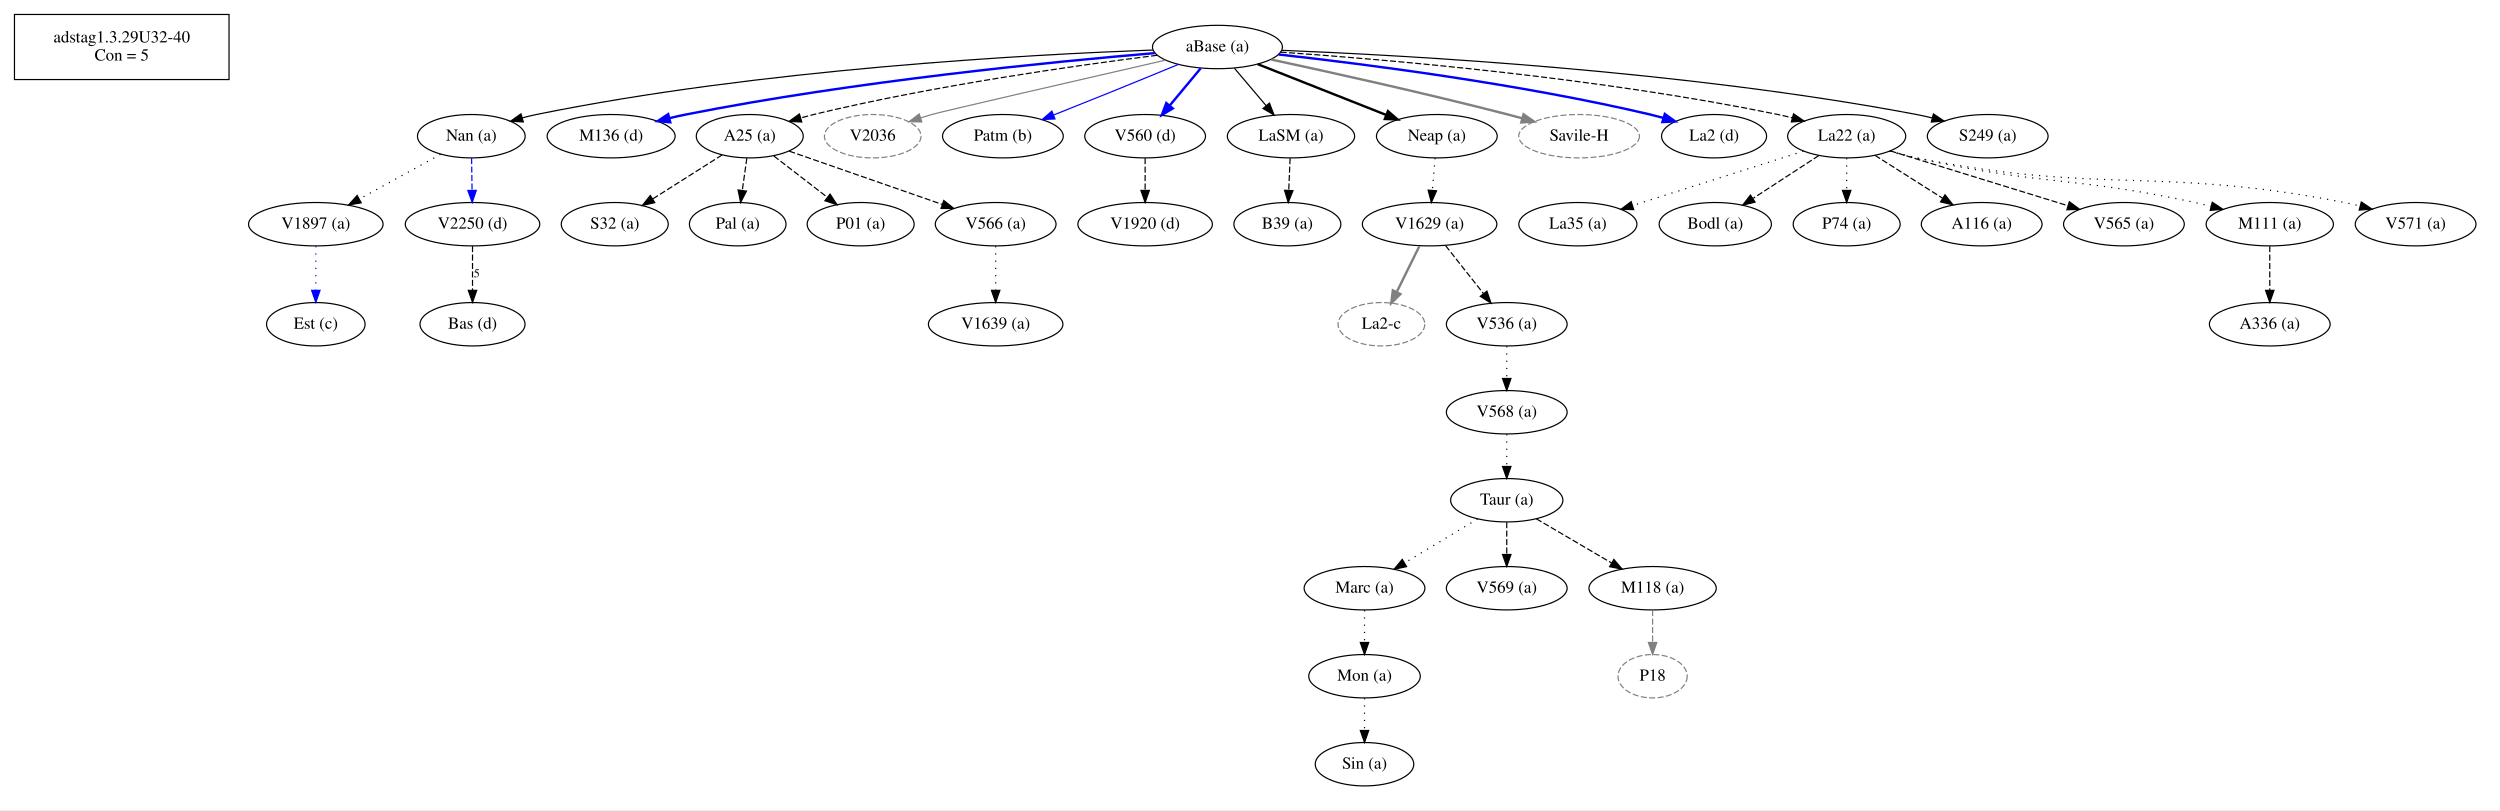
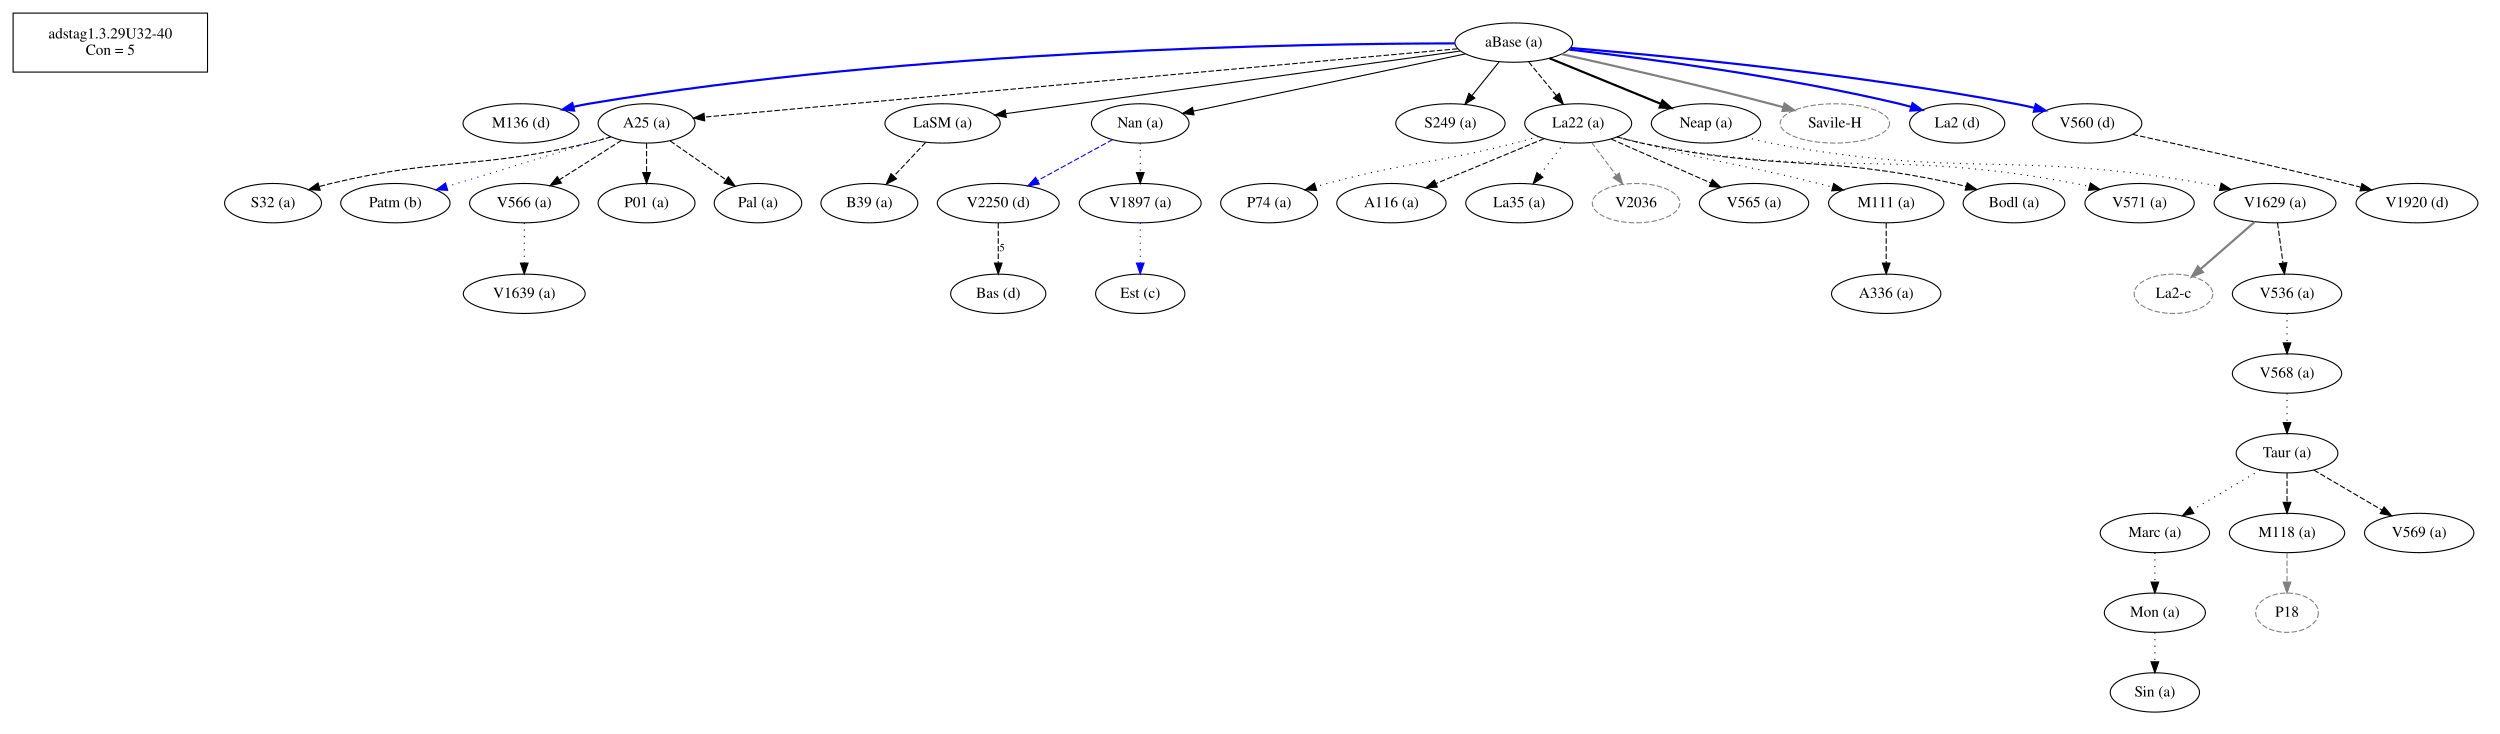
- <svg xmlns="http://www.w3.org/2000/svg" width="2074pt" height="672pt" viewBox="0.00 0.00 2074.00 672.00">
+ <svg xmlns="http://www.w3.org/2000/svg" width="2289pt" height="672pt" viewBox="0.00 0.00 2289.00 672.00">
  <g id="graph0" class="graph" transform="scale(1 1) rotate(0) translate(4 668)">
-     <polygon fill="white" stroke="transparent" points="-4,4 -4,-668 2070,-668 2070,4 -4,4" />
+     <polygon fill="white" stroke="transparent" points="-4,4 -4,-668 2285,-668 2285,4 -4,4" />
    <g id="clust1" class="cluster">
      <polygon fill="none" stroke="black" points="8,-602 8,-656 186,-656 186,-602 8,-602" />
    </g>
    <g id="clust2" class="cluster">
</g>
    <g id="node1" class="node">
      <text text-anchor="middle" x="97" y="-632.8" font-family="Times,serif" font-size="14.00">adstag1.3.29U32-40</text>
      <text text-anchor="middle" x="97" y="-617.8" font-family="Times,serif" font-size="14.00">Con = 5</text>
    </g>
    <g id="node2" class="node">
-       <ellipse fill="none" stroke="black" cx="1128" cy="-34" rx="40.89" ry="18" />
-       <text text-anchor="middle" x="1128" y="-30.3" font-family="Times,serif" font-size="14.00">Sin (a)</text>
+       <ellipse fill="none" stroke="black" cx="473" cy="-555" rx="53.09" ry="18" />
+       <text text-anchor="middle" x="473" y="-551.3" font-family="Times,serif" font-size="14.00">M136 (d)</text>
    </g>
    <g id="node3" class="node">
-       <ellipse fill="none" stroke="black" cx="506" cy="-482" rx="44.39" ry="18" />
-       <text text-anchor="middle" x="506" y="-478.3" font-family="Times,serif" font-size="14.00">S32 (a)</text>
+       <ellipse fill="none" stroke="black" cx="1158" cy="-482" rx="44.39" ry="18" />
+       <text text-anchor="middle" x="1158" y="-478.3" font-family="Times,serif" font-size="14.00">P74 (a)</text>
    </g>
    <g id="node4" class="node">
-       <ellipse fill="none" stroke="black" cx="1305" cy="-482" rx="48.99" ry="18" />
-       <text text-anchor="middle" x="1305" y="-478.3" font-family="Times,serif" font-size="14.00">La35 (a)</text>
+       <ellipse fill="none" stroke="black" cx="246" cy="-482" rx="44.39" ry="18" />
+       <text text-anchor="middle" x="246" y="-478.3" font-family="Times,serif" font-size="14.00">S32 (a)</text>
    </g>
    <g id="node5" class="node">
-       <ellipse fill="none" stroke="black" cx="1419" cy="-482" rx="46.59" ry="18" />
-       <text text-anchor="middle" x="1419" y="-478.3" font-family="Times,serif" font-size="14.00">Bodl (a)</text>
+       <ellipse fill="none" stroke="black" cx="1040" cy="-399" rx="40.89" ry="18" />
+       <text text-anchor="middle" x="1040" y="-395.3" font-family="Times,serif" font-size="14.00">Est (c)</text>
    </g>
    <g id="node6" class="node">
-       <ellipse fill="none" stroke="black" cx="608" cy="-482" rx="40.09" ry="18" />
-       <text text-anchor="middle" x="608" y="-478.3" font-family="Times,serif" font-size="14.00">Pal (a)</text>
+       <ellipse fill="none" stroke="black" cx="476" cy="-399" rx="55.79" ry="18" />
+       <text text-anchor="middle" x="476" y="-395.3" font-family="Times,serif" font-size="14.00">V1639 (a)</text>
    </g>
    <g id="node7" class="node">
-       <ellipse fill="none" stroke="black" cx="710" cy="-482" rx="44.39" ry="18" />
-       <text text-anchor="middle" x="710" y="-478.3" font-family="Times,serif" font-size="14.00">P01 (a)</text>
+       <ellipse fill="none" stroke="gray" stroke-dasharray="5,2" cx="2090" cy="-107" rx="28.7" ry="18" />
+       <text text-anchor="middle" x="2090" y="-103.3" font-family="Times,serif" font-size="14.00">P18</text>
    </g>
    <g id="node8" class="node">
-       <ellipse fill="none" stroke="black" cx="822" cy="-399" rx="55.79" ry="18" />
-       <text text-anchor="middle" x="822" y="-395.3" font-family="Times,serif" font-size="14.00">V1639 (a)</text>
+       <ellipse fill="none" stroke="black" cx="910" cy="-399" rx="43.59" ry="18" />
+       <text text-anchor="middle" x="910" y="-395.3" font-family="Times,serif" font-size="14.00">Bas (d)</text>
    </g>
    <g id="node9" class="node">
-       <ellipse fill="none" stroke="black" cx="258" cy="-482" rx="55.79" ry="18" />
-       <text text-anchor="middle" x="258" y="-478.3" font-family="Times,serif" font-size="14.00">V1897 (a)</text>
+       <ellipse fill="none" stroke="black" cx="1270" cy="-482" rx="50.09" ry="18" />
+       <text text-anchor="middle" x="1270" y="-478.3" font-family="Times,serif" font-size="14.00">A116 (a)</text>
+     </g>
+     <g id="node10" class="node">
+       <ellipse fill="none" stroke="black" cx="2209" cy="-482" rx="55.79" ry="18" />
+       <text text-anchor="middle" x="2209" y="-478.3" font-family="Times,serif" font-size="14.00">V1920 (d)</text>
+     </g>
+     <g id="node11" class="node">
+       <ellipse fill="none" stroke="black" cx="358" cy="-482" rx="50.09" ry="18" />
+       <text text-anchor="middle" x="358" y="-478.3" font-family="Times,serif" font-size="14.00">Patm (b)</text>
+     </g>
+     <g id="node12" class="node">
+       <ellipse fill="none" stroke="black" cx="1969" cy="-180" rx="50.09" ry="18" />
+       <text text-anchor="middle" x="1969" y="-176.3" font-family="Times,serif" font-size="14.00">Marc (a)</text>
+     </g>
+     <g id="node28" class="node">
+       <ellipse fill="none" stroke="black" cx="1969" cy="-107" rx="46.29" ry="18" />
+       <text text-anchor="middle" x="1969" y="-103.3" font-family="Times,serif" font-size="14.00">Mon (a)</text>
+     </g>
+     <g id="edge27" class="edge">
+       <path fill="none" stroke="black" stroke-dasharray="1,5" d="M1969,-161.81C1969,-153.79 1969,-144.05 1969,-135.07" />
+       <polygon fill="black" stroke="black" points="1972.5,-135.03 1969,-125.03 1965.5,-135.03 1972.5,-135.03" />
+     </g>
+     <g id="node13" class="node">
+       <ellipse fill="none" stroke="black" cx="476" cy="-482" rx="50.09" ry="18" />
+       <text text-anchor="middle" x="476" y="-478.3" font-family="Times,serif" font-size="14.00">V566 (a)</text>
+     </g>
+     <g id="edge5" class="edge">
+       <path fill="none" stroke="black" stroke-dasharray="1,5" d="M476,-463.82C476,-453.19 476,-439.31 476,-427.2" />
+       <polygon fill="black" stroke="black" points="479.5,-427.15 476,-417.15 472.5,-427.15 479.5,-427.15" />
+     </g>
+     <g id="node14" class="node">
+       <ellipse fill="none" stroke="black" cx="1387" cy="-482" rx="48.99" ry="18" />
+       <text text-anchor="middle" x="1387" y="-478.3" font-family="Times,serif" font-size="14.00">La35 (a)</text>
+     </g>
+     <g id="node15" class="node">
+       <ellipse fill="none" stroke="black" cx="588" cy="-555" rx="44.39" ry="18" />
+       <text text-anchor="middle" x="588" y="-551.3" font-family="Times,serif" font-size="14.00">A25 (a)</text>
+     </g>
+     <g id="edge3" class="edge">
+       <path fill="none" stroke="black" stroke-dasharray="5,2" d="M555.43,-542.68C548.72,-540.6 541.68,-538.58 535,-537 431.7,-512.49 402.3,-524.51 299,-500 295.56,-499.18 292.02,-498.25 288.47,-497.26" />
+       <polygon fill="black" stroke="black" points="289.16,-493.81 278.57,-494.32 287.17,-500.52 289.16,-493.81" />
+     </g>
+     <g id="edge10" class="edge">
+       <path fill="none" stroke="blue" stroke-dasharray="1,5" d="M554.38,-543.14C547.95,-541.08 541.27,-538.96 535,-537 491,-523.23 440.71,-507.93 405.01,-497.14" />
+       <polygon fill="blue" stroke="blue" points="405.93,-493.76 395.34,-494.22 403.9,-500.46 405.93,-493.76" />
+     </g>
+     <g id="edge12" class="edge">
+       <path fill="none" stroke="black" stroke-dasharray="5,2" d="M565.06,-539.46C548.68,-529.07 526.4,-514.95 508.22,-503.43" />
+       <polygon fill="black" stroke="black" points="510,-500.41 499.68,-498.01 506.25,-506.32 510,-500.41" />
+     </g>
+     <g id="node27" class="node">
+       <ellipse fill="none" stroke="black" cx="588" cy="-482" rx="44.39" ry="18" />
+       <text text-anchor="middle" x="588" y="-478.3" font-family="Times,serif" font-size="14.00">P01 (a)</text>
+     </g>
+     <g id="edge26" class="edge">
+       <path fill="none" stroke="black" stroke-dasharray="5,2" d="M588,-536.81C588,-528.79 588,-519.05 588,-510.07" />
+       <polygon fill="black" stroke="black" points="591.5,-510.03 588,-500.03 584.5,-510.03 591.5,-510.03" />
+     </g>
+     <g id="node42" class="node">
+       <ellipse fill="none" stroke="black" cx="690" cy="-482" rx="40.09" ry="18" />
+       <text text-anchor="middle" x="690" y="-478.3" font-family="Times,serif" font-size="14.00">Pal (a)</text>
+     </g>
+     <g id="edge40" class="edge">
+       <path fill="none" stroke="black" stroke-dasharray="5,2" d="M609.63,-538.94C624.43,-528.64 644.24,-514.85 660.49,-503.54" />
+       <polygon fill="black" stroke="black" points="662.89,-506.14 669.1,-497.55 658.89,-500.39 662.89,-506.14" />
+     </g>
+     <g id="node16" class="node">
+       <ellipse fill="none" stroke="black" cx="1723" cy="-399" rx="50.09" ry="18" />
+       <text text-anchor="middle" x="1723" y="-395.3" font-family="Times,serif" font-size="14.00">A336 (a)</text>
+     </g>
+     <g id="node17" class="node">
+       <ellipse fill="none" stroke="black" cx="2090" cy="-180" rx="52.79" ry="18" />
+       <text text-anchor="middle" x="2090" y="-176.3" font-family="Times,serif" font-size="14.00">M118 (a)</text>
+     </g>
+     <g id="edge6" class="edge">
+       <path fill="none" stroke="gray" stroke-dasharray="5,2" d="M2090,-161.81C2090,-153.79 2090,-144.05 2090,-135.07" />
+       <polygon fill="gray" stroke="gray" points="2093.5,-135.03 2090,-125.03 2086.5,-135.03 2093.5,-135.03" />
+     </g>
+     <g id="node18" class="node">
+       <ellipse fill="none" stroke="black" cx="859" cy="-555" rx="52.79" ry="18" />
+       <text text-anchor="middle" x="859" y="-551.3" font-family="Times,serif" font-size="14.00">LaSM (a)</text>
+     </g>
+     <g id="node25" class="node">
+       <ellipse fill="none" stroke="black" cx="792" cy="-482" rx="44.39" ry="18" />
+       <text text-anchor="middle" x="792" y="-478.3" font-family="Times,serif" font-size="14.00">B39 (a)</text>
+     </g>
+     <g id="edge24" class="edge">
+       <path fill="none" stroke="black" stroke-dasharray="5,2" d="M843.46,-537.53C834.84,-528.39 823.95,-516.86 814.42,-506.76" />
+       <polygon fill="black" stroke="black" points="816.86,-504.25 807.46,-499.38 811.77,-509.05 816.86,-504.25" />
+     </g>
+     <g id="node19" class="node">
+       <ellipse fill="none" stroke="black" cx="1040" cy="-555" rx="44.69" ry="18" />
+       <text text-anchor="middle" x="1040" y="-551.3" font-family="Times,serif" font-size="14.00">Nan (a)</text>
+     </g>
+     <g id="node22" class="node">
+       <ellipse fill="none" stroke="black" cx="910" cy="-482" rx="55.79" ry="18" />
+       <text text-anchor="middle" x="910" y="-478.3" font-family="Times,serif" font-size="14.00">V2250 (d)</text>
+     </g>
+     <g id="edge21" class="edge">
+       <path fill="none" stroke="blue" stroke-dasharray="5,2" d="M1014.63,-540.14C995.1,-529.48 967.86,-514.6 946.07,-502.7" />
+       <polygon fill="blue" stroke="blue" points="947.56,-499.52 937.1,-497.8 944.2,-505.67 947.56,-499.52" />
+     </g>
+     <g id="node32" class="node">
+       <ellipse fill="none" stroke="black" cx="1040" cy="-482" rx="55.79" ry="18" />
+       <text text-anchor="middle" x="1040" y="-478.3" font-family="Times,serif" font-size="14.00">V1897 (a)</text>
+     </g>
+     <g id="edge31" class="edge">
+       <path fill="none" stroke="black" stroke-dasharray="1,5" d="M1040,-536.81C1040,-528.79 1040,-519.05 1040,-510.07" />
+       <polygon fill="black" stroke="black" points="1043.5,-510.03 1040,-500.03 1036.5,-510.03 1043.5,-510.03" />
+     </g>
+     <g id="node20" class="node">
+       <ellipse fill="none" stroke="black" cx="1324" cy="-555" rx="50.09" ry="18" />
+       <text text-anchor="middle" x="1324" y="-551.3" font-family="Times,serif" font-size="14.00">S249 (a)</text>
+     </g>
+     <g id="node21" class="node">
+       <ellipse fill="none" stroke="gray" stroke-dasharray="5,2" cx="1494" cy="-482" rx="40.09" ry="18" />
+       <text text-anchor="middle" x="1494" y="-478.3" font-family="Times,serif" font-size="14.00">V2036</text>
+     </g>
+     <g id="edge7" class="edge">
+       <path fill="none" stroke="black" stroke-dasharray="5,2" d="M910,-463.82C910,-453.19 910,-439.31 910,-427.2" />
+       <polygon fill="black" stroke="black" points="913.5,-427.15 910,-417.15 906.5,-427.15 913.5,-427.15" />
+       <text text-anchor="middle" x="913.5" y="-438" font-family="Times,serif" font-size="10.00">5</text>
+     </g>
+     <g id="node23" class="node">
+       <ellipse fill="none" stroke="black" cx="2090" cy="-253" rx="46.59" ry="18" />
+       <text text-anchor="middle" x="2090" y="-249.3" font-family="Times,serif" font-size="14.00">Taur (a)</text>
+     </g>
+     <g id="edge11" class="edge">
+       <path fill="none" stroke="black" stroke-dasharray="1,5" d="M2065.51,-237.63C2047.55,-227.09 2022.92,-212.64 2003.04,-200.97" />
+       <polygon fill="black" stroke="black" points="2004.68,-197.88 1994.28,-195.84 2001.14,-203.91 2004.68,-197.88" />
+     </g>
+     <g id="edge16" class="edge">
+       <path fill="none" stroke="black" stroke-dasharray="5,2" d="M2090,-234.81C2090,-226.79 2090,-217.05 2090,-208.07" />
+       <polygon fill="black" stroke="black" points="2093.5,-208.03 2090,-198.03 2086.5,-208.03 2093.5,-208.03" />
+     </g>
+     <g id="node24" class="node">
+       <ellipse fill="none" stroke="black" cx="2211" cy="-180" rx="50.09" ry="18" />
+       <text text-anchor="middle" x="2211" y="-176.3" font-family="Times,serif" font-size="14.00">V569 (a)</text>
+     </g>
+     <g id="edge23" class="edge">
+       <path fill="none" stroke="black" stroke-dasharray="5,2" d="M2114.49,-237.63C2132.45,-227.09 2157.08,-212.64 2176.96,-200.97" />
+       <polygon fill="black" stroke="black" points="2178.86,-203.91 2185.72,-195.84 2175.32,-197.88 2178.86,-203.91" />
+     </g>
+     <g id="node26" class="node">
+       <ellipse fill="none" stroke="black" cx="2090" cy="-326" rx="50.09" ry="18" />
+       <text text-anchor="middle" x="2090" y="-322.3" font-family="Times,serif" font-size="14.00">V568 (a)</text>
+     </g>
+     <g id="edge22" class="edge">
+       <path fill="none" stroke="black" stroke-dasharray="1,5" d="M2090,-307.81C2090,-299.79 2090,-290.05 2090,-281.07" />
+       <polygon fill="black" stroke="black" points="2093.5,-281.03 2090,-271.03 2086.5,-281.03 2093.5,-281.03" />
+     </g>
+     <g id="node31" class="node">
+       <ellipse fill="none" stroke="black" cx="1969" cy="-34" rx="40.89" ry="18" />
+       <text text-anchor="middle" x="1969" y="-30.3" font-family="Times,serif" font-size="14.00">Sin (a)</text>
+     </g>
+     <g id="edge30" class="edge">
+       <path fill="none" stroke="black" stroke-dasharray="1,5" d="M1969,-88.81C1969,-80.79 1969,-71.05 1969,-62.07" />
+       <polygon fill="black" stroke="black" points="1972.5,-62.03 1969,-52.03 1965.5,-62.03 1972.5,-62.03" />
+     </g>
+     <g id="node29" class="node">
+       <ellipse fill="none" stroke="black" cx="1602" cy="-482" rx="50.09" ry="18" />
+       <text text-anchor="middle" x="1602" y="-478.3" font-family="Times,serif" font-size="14.00">V565 (a)</text>
+     </g>
+     <g id="node30" class="node">
+       <ellipse fill="none" stroke="black" cx="1723" cy="-482" rx="52.79" ry="18" />
+       <text text-anchor="middle" x="1723" y="-478.3" font-family="Times,serif" font-size="14.00">M111 (a)</text>
+     </g>
+     <g id="edge15" class="edge">
+       <path fill="none" stroke="black" stroke-dasharray="5,2" d="M1723,-463.82C1723,-453.19 1723,-439.31 1723,-427.2" />
+       <polygon fill="black" stroke="black" points="1726.5,-427.15 1723,-417.15 1719.5,-427.15 1726.5,-427.15" />
+     </g>
+     <g id="edge4" class="edge">
+       <path fill="none" stroke="blue" stroke-dasharray="1,5" d="M1040,-463.82C1040,-453.19 1040,-439.31 1040,-427.2" />
+       <polygon fill="blue" stroke="blue" points="1043.5,-427.15 1040,-417.15 1036.5,-427.15 1043.5,-427.15" />
+     </g>
+     <g id="node33" class="node">
+       <ellipse fill="none" stroke="black" cx="1441" cy="-555" rx="48.99" ry="18" />
+       <text text-anchor="middle" x="1441" y="-551.3" font-family="Times,serif" font-size="14.00">La22 (a)</text>
+     </g>
+     <g id="edge2" class="edge">
+       <path fill="none" stroke="black" stroke-dasharray="1,5" d="M1404.6,-542.89C1397.47,-540.84 1390.02,-538.78 1383,-537 1307.21,-517.77 1286.54,-520.19 1211,-500 1207.63,-499.1 1204.16,-498.12 1200.68,-497.09" />
+       <polygon fill="black" stroke="black" points="1201.52,-493.68 1190.93,-494.12 1199.47,-500.38 1201.52,-493.68" />
+     </g>
+     <g id="edge8" class="edge">
+       <path fill="none" stroke="black" stroke-dasharray="5,2" d="M1409.64,-540.98C1381.88,-529.45 1341.2,-512.56 1310.9,-499.98" />
+       <polygon fill="black" stroke="black" points="1312.03,-496.66 1301.45,-496.06 1309.35,-503.13 1312.03,-496.66" />
+     </g>
+     <g id="edge13" class="edge">
+       <path fill="none" stroke="black" stroke-dasharray="1,5" d="M1428.48,-537.53C1421.82,-528.79 1413.51,-517.86 1406.07,-508.08" />
+       <polygon fill="black" stroke="black" points="1408.67,-505.71 1399.83,-499.87 1403.1,-509.95 1408.67,-505.71" />
+     </g>
+     <g id="edge20" class="edge">
+       <path fill="none" stroke="gray" stroke-dasharray="5,2" d="M1453.29,-537.53C1459.91,-528.66 1468.22,-517.54 1475.6,-507.66" />
+       <polygon fill="gray" stroke="gray" points="1478.6,-509.49 1481.77,-499.38 1472.99,-505.3 1478.6,-509.49" />
+     </g>
+     <g id="edge28" class="edge">
+       <path fill="none" stroke="black" stroke-dasharray="5,2" d="M1471.28,-540.65C1497.06,-529.28 1534.28,-512.86 1562.42,-500.46" />
+       <polygon fill="black" stroke="black" points="1563.84,-503.65 1571.58,-496.42 1561.02,-497.25 1563.84,-503.65" />
+     </g>
+     <g id="edge29" class="edge">
+       <path fill="none" stroke="black" stroke-dasharray="1,5" d="M1477.42,-542.96C1484.55,-540.9 1491.99,-538.83 1499,-537 1570.47,-518.38 1589.37,-517.99 1661,-500 1665.14,-498.96 1669.43,-497.85 1673.73,-496.72" />
+       <polygon fill="black" stroke="black" points="1674.95,-500.01 1683.71,-494.05 1673.14,-493.25 1674.95,-500.01" />
+     </g>
+     <g id="node35" class="node">
+       <ellipse fill="none" stroke="black" cx="1840" cy="-482" rx="46.59" ry="18" />
+       <text text-anchor="middle" x="1840" y="-478.3" font-family="Times,serif" font-size="14.00">Bodl (a)</text>
+     </g>
+     <g id="edge34" class="edge">
+       <path fill="none" stroke="black" stroke-dasharray="5,2" d="M1476.67,-542.6C1484,-540.52 1491.71,-538.53 1499,-537 1624.44,-510.67 1659.76,-527.25 1785,-500 1788.63,-499.21 1792.37,-498.29 1796.1,-497.3" />
+       <polygon fill="black" stroke="black" points="1797.24,-500.61 1805.91,-494.53 1795.34,-493.88 1797.24,-500.61" />
+     </g>
+     <g id="node38" class="node">
+       <ellipse fill="none" stroke="black" cx="1955" cy="-482" rx="50.09" ry="18" />
+       <text text-anchor="middle" x="1955" y="-478.3" font-family="Times,serif" font-size="14.00">V571 (a)</text>
+     </g>
+     <g id="edge37" class="edge">
+       <path fill="none" stroke="black" stroke-dasharray="1,5" d="M1476.32,-542.48C1483.75,-540.39 1491.58,-538.42 1499,-537 1673.05,-503.7 1721.87,-532.9 1896,-500 1900.18,-499.21 1904.5,-498.25 1908.8,-497.2" />
+       <polygon fill="black" stroke="black" points="1909.96,-500.51 1918.75,-494.6 1908.19,-493.74 1909.96,-500.51" />
+     </g>
+     <g id="node34" class="node">
+       <ellipse fill="none" stroke="black" cx="1558" cy="-555" rx="50.09" ry="18" />
+       <text text-anchor="middle" x="1558" y="-551.3" font-family="Times,serif" font-size="14.00">Neap (a)</text>
    </g>
    <g id="node40" class="node">
-       <ellipse fill="none" stroke="black" cx="258" cy="-399" rx="40.89" ry="18" />
-       <text text-anchor="middle" x="258" y="-395.3" font-family="Times,serif" font-size="14.00">Est (c)</text>
+       <ellipse fill="none" stroke="black" cx="2079" cy="-482" rx="55.79" ry="18" />
+       <text text-anchor="middle" x="2079" y="-478.3" font-family="Times,serif" font-size="14.00">V1629 (a)</text>
    </g>
    <g id="edge38" class="edge">
-       <path fill="none" stroke="blue" stroke-dasharray="1,5" d="M258,-463.82C258,-453.19 258,-439.31 258,-427.2" />
-       <polygon fill="blue" stroke="blue" points="261.5,-427.15 258,-417.15 254.5,-427.15 261.5,-427.15" />
-     </g>
-     <g id="node10" class="node">
-       <ellipse fill="none" stroke="black" cx="1182" cy="-482" rx="55.79" ry="18" />
-       <text text-anchor="middle" x="1182" y="-478.3" font-family="Times,serif" font-size="14.00">V1629 (a)</text>
-     </g>
-     <g id="node11" class="node">
-       <ellipse fill="none" stroke="gray" stroke-dasharray="5,2" cx="1142" cy="-399" rx="36" ry="18" />
-       <text text-anchor="middle" x="1142" y="-395.3" font-family="Times,serif" font-size="14.00">La2-c</text>
-     </g>
-     <g id="edge10" class="edge">
-       <path fill="none" stroke="gray" stroke-width="2" d="M1173.52,-463.82C1168.03,-452.72 1160.8,-438.07 1154.65,-425.61" />
-       <polygon fill="gray" stroke="gray" stroke-width="2" points="1157.76,-424.02 1150.2,-416.6 1151.49,-427.12 1157.76,-424.02" />
-     </g>
-     <g id="node42" class="node">
-       <ellipse fill="none" stroke="black" cx="1246" cy="-399" rx="50.09" ry="18" />
-       <text text-anchor="middle" x="1246" y="-395.3" font-family="Times,serif" font-size="14.00">V536 (a)</text>
-     </g>
-     <g id="edge40" class="edge">
-       <path fill="none" stroke="black" stroke-dasharray="5,2" d="M1195.26,-464.22C1204.33,-452.74 1216.5,-437.33 1226.65,-424.49" />
-       <polygon fill="black" stroke="black" points="1229.52,-426.5 1232.98,-416.48 1224.03,-422.16 1229.52,-426.5" />
-     </g>
-     <g id="node12" class="node">
-       <ellipse fill="none" stroke="black" cx="1128" cy="-180" rx="50.09" ry="18" />
-       <text text-anchor="middle" x="1128" y="-176.3" font-family="Times,serif" font-size="14.00">Marc (a)</text>
-     </g>
-     <g id="node23" class="node">
-       <ellipse fill="none" stroke="black" cx="1128" cy="-107" rx="46.29" ry="18" />
-       <text text-anchor="middle" x="1128" y="-103.3" font-family="Times,serif" font-size="14.00">Mon (a)</text>
-     </g>
-     <g id="edge21" class="edge">
-       <path fill="none" stroke="black" stroke-dasharray="1,5" d="M1128,-161.81C1128,-153.79 1128,-144.05 1128,-135.07" />
-       <polygon fill="black" stroke="black" points="1131.5,-135.03 1128,-125.03 1124.5,-135.03 1131.5,-135.03" />
-     </g>
-     <g id="node13" class="node">
-       <ellipse fill="none" stroke="black" cx="387" cy="-555" rx="44.69" ry="18" />
-       <text text-anchor="middle" x="387" y="-551.3" font-family="Times,serif" font-size="14.00">Nan (a)</text>
-     </g>
-     <g id="edge8" class="edge">
-       <path fill="none" stroke="black" stroke-dasharray="1,5" d="M361.51,-539.97C342.24,-529.36 315.52,-514.66 294.05,-502.84" />
-       <polygon fill="black" stroke="black" points="295.66,-499.73 285.21,-497.98 292.29,-505.87 295.66,-499.73" />
-     </g>
-     <g id="node34" class="node">
-       <ellipse fill="none" stroke="black" cx="388" cy="-482" rx="55.79" ry="18" />
-       <text text-anchor="middle" x="388" y="-478.3" font-family="Times,serif" font-size="14.00">V2250 (d)</text>
+       <path fill="none" stroke="black" stroke-dasharray="1,5" d="M1594.25,-542.4C1601.71,-540.34 1609.56,-538.41 1617,-537 1791.13,-504.1 1839.48,-530.74 2014,-500 2018.77,-499.16 2023.71,-498.14 2028.63,-497.03" />
+       <polygon fill="black" stroke="black" points="2029.74,-500.36 2038.66,-494.64 2028.12,-493.56 2029.74,-500.36" />
+     </g>
+     <g id="node36" class="node">
+       <ellipse fill="none" stroke="gray" stroke-dasharray="5,2" cx="1676" cy="-555" rx="50.09" ry="18" />
+       <text text-anchor="middle" x="1676" y="-551.3" font-family="Times,serif" font-size="14.00">Savile-Η</text>
+     </g>
+     <g id="node37" class="node">
+       <ellipse fill="none" stroke="black" cx="1788" cy="-555" rx="43.59" ry="18" />
+       <text text-anchor="middle" x="1788" y="-551.3" font-family="Times,serif" font-size="14.00">La2 (d)</text>
+     </g>
+     <g id="node39" class="node">
+       <ellipse fill="none" stroke="black" cx="1382" cy="-629" rx="53.89" ry="18" />
+       <text text-anchor="middle" x="1382" y="-625.3" font-family="Times,serif" font-size="14.00">aBase (a)</text>
+     </g>
+     <g id="edge1" class="edge">
+       <path fill="none" stroke="blue" stroke-width="2" d="M1328.05,-628.27C1193.29,-628.13 831.47,-622.74 535,-573 530.48,-572.24 525.82,-571.29 521.17,-570.23" />
+       <polygon fill="blue" stroke="blue" stroke-width="2" points="521.64,-566.74 511.09,-567.75 519.97,-573.53 521.64,-566.74" />
+     </g>
+     <g id="edge14" class="edge">
+       <path fill="none" stroke="black" stroke-dasharray="5,2" d="M1330.52,-623.33C1187.39,-610.35 785.76,-573.93 640.92,-560.8" />
+       <polygon fill="black" stroke="black" points="641.22,-557.31 630.94,-559.89 640.58,-564.28 641.22,-557.31" />
+     </g>
+     <g id="edge17" class="edge">
+       <path fill="none" stroke="black" d="M1332.8,-621.23C1235.84,-607.88 1020.52,-578.24 916.9,-563.97" />
+       <polygon fill="black" stroke="black" points="917.32,-560.5 906.93,-562.6 916.36,-567.43 917.32,-560.5" />
+     </g>
+     <g id="edge18" class="edge">
+       <path fill="none" stroke="black" d="M1337.64,-618.66C1273.43,-605.14 1155.03,-580.22 1088.55,-566.22" />
+       <polygon fill="black" stroke="black" points="1089.24,-562.79 1078.74,-564.16 1087.8,-569.64 1089.24,-562.79" />
+     </g>
+     <g id="edge19" class="edge">
+       <path fill="none" stroke="black" d="M1368.55,-611.3C1361.15,-602.12 1351.85,-590.57 1343.65,-580.4" />
+       <polygon fill="black" stroke="black" points="1346.38,-578.2 1337.38,-572.61 1340.93,-582.59 1346.38,-578.2" />
    </g>
    <g id="edge32" class="edge">
-       <path fill="none" stroke="blue" stroke-dasharray="5,2" d="M387.24,-536.81C387.36,-528.79 387.49,-519.05 387.62,-510.07" />
-       <polygon fill="blue" stroke="blue" points="391.12,-510.08 387.76,-500.03 384.12,-509.98 391.12,-510.08" />
-     </g>
-     <g id="node14" class="node">
-       <ellipse fill="none" stroke="black" cx="388" cy="-399" rx="43.59" ry="18" />
-       <text text-anchor="middle" x="388" y="-395.3" font-family="Times,serif" font-size="14.00">Bas (d)</text>
-     </g>
-     <g id="node15" class="node">
-       <ellipse fill="none" stroke="black" cx="503" cy="-555" rx="53.09" ry="18" />
-       <text text-anchor="middle" x="503" y="-551.3" font-family="Times,serif" font-size="14.00">M136 (d)</text>
-     </g>
-     <g id="node16" class="node">
-       <ellipse fill="none" stroke="black" cx="1006" cy="-629" rx="53.89" ry="18" />
-       <text text-anchor="middle" x="1006" y="-625.3" font-family="Times,serif" font-size="14.00">aBase (a)</text>
-     </g>
-     <g id="edge12" class="edge">
-       <path fill="none" stroke="black" d="M952.48,-626.49C851.52,-622.83 626.41,-610.78 441,-573 437.16,-572.22 433.2,-571.26 429.25,-570.21" />
-       <polygon fill="black" stroke="black" points="430.13,-566.83 419.55,-567.45 428.21,-573.56 430.13,-566.83" />
-     </g>
-     <g id="edge14" class="edge">
-       <path fill="none" stroke="blue" stroke-width="2" d="M954.02,-623.95C871.15,-616.95 704.25,-600.63 565,-573 560.57,-572.12 555.99,-571.1 551.42,-569.99" />
-       <polygon fill="blue" stroke="blue" stroke-width="2" points="552.05,-566.54 541.49,-567.47 550.33,-573.32 552.05,-566.54" />
-     </g>
-     <g id="node19" class="node">
-       <ellipse fill="none" stroke="black" cx="618" cy="-555" rx="44.39" ry="18" />
-       <text text-anchor="middle" x="618" y="-551.3" font-family="Times,serif" font-size="14.00">A25 (a)</text>
-     </g>
-     <g id="edge17" class="edge">
-       <path fill="none" stroke="black" stroke-dasharray="5,2" d="M955.88,-622.12C889.97,-613.85 770.84,-597.07 671,-573 667.56,-572.17 664.02,-571.23 660.48,-570.23" />
-       <polygon fill="black" stroke="black" points="661.16,-566.78 650.58,-567.28 659.17,-573.49 661.16,-566.78" />
-     </g>
-     <g id="node20" class="node">
-       <ellipse fill="none" stroke="gray" stroke-dasharray="5,2" cx="720" cy="-555" rx="40.09" ry="18" />
-       <text text-anchor="middle" x="720" y="-551.3" font-family="Times,serif" font-size="14.00">V2036</text>
-     </g>
-     <g id="edge18" class="edge">
-       <path fill="none" stroke="gray" d="M962.79,-618.1C897.01,-603 778.35,-575.7 769,-573 766.02,-572.14 762.96,-571.21 759.9,-570.23" />
-       <polygon fill="gray" stroke="gray" points="760.75,-566.83 750.16,-567.02 758.56,-573.48 760.75,-566.83" />
-     </g>
-     <g id="node26" class="node">
-       <ellipse fill="none" stroke="black" cx="828" cy="-555" rx="50.09" ry="18" />
-       <text text-anchor="middle" x="828" y="-551.3" font-family="Times,serif" font-size="14.00">Patm (b)</text>
-     </g>
-     <g id="edge24" class="edge">
-       <path fill="none" stroke="blue" d="M973.54,-614.55C956.44,-607.49 935.11,-598.73 916,-591 901.14,-584.99 884.83,-578.48 870.34,-572.72" />
-       <polygon fill="blue" stroke="blue" points="871.22,-569.31 860.63,-568.88 868.64,-575.82 871.22,-569.31" />
-     </g>
-     <g id="node29" class="node">
-       <ellipse fill="none" stroke="black" cx="946" cy="-555" rx="50.09" ry="18" />
-       <text text-anchor="middle" x="946" y="-551.3" font-family="Times,serif" font-size="14.00">V560 (d)</text>
-     </g>
-     <g id="edge27" class="edge">
-       <path fill="none" stroke="blue" stroke-width="2" d="M992.08,-611.3C984.44,-602.12 974.81,-590.57 966.33,-580.4" />
-       <polygon fill="blue" stroke="blue" stroke-width="2" points="968.93,-578.05 959.84,-572.61 963.55,-582.53 968.93,-578.05" />
-     </g>
-     <g id="node32" class="node">
-       <ellipse fill="none" stroke="black" cx="1067" cy="-555" rx="52.79" ry="18" />
-       <text text-anchor="middle" x="1067" y="-551.3" font-family="Times,serif" font-size="14.00">LaSM (a)</text>
-     </g>
-     <g id="edge30" class="edge">
-       <path fill="none" stroke="black" d="M1020.15,-611.3C1027.92,-602.12 1037.71,-590.57 1046.33,-580.4" />
-       <polygon fill="black" stroke="black" points="1049.14,-582.5 1052.93,-572.61 1043.79,-577.98 1049.14,-582.5" />
-     </g>
-     <g id="node33" class="node">
-       <ellipse fill="none" stroke="black" cx="1188" cy="-555" rx="50.09" ry="18" />
-       <text text-anchor="middle" x="1188" y="-551.3" font-family="Times,serif" font-size="14.00">Neap (a)</text>
-     </g>
-     <g id="edge31" class="edge">
-       <path fill="none" stroke="black" stroke-width="2" d="M1039.38,-614.79C1069.33,-602.95 1113.42,-585.51 1145.8,-572.7" />
-       <polygon fill="black" stroke="black" stroke-width="2" points="1147.43,-575.81 1155.44,-568.88 1144.86,-569.3 1147.43,-575.81" />
-     </g>
-     <g id="node35" class="node">
-       <ellipse fill="none" stroke="gray" stroke-dasharray="5,2" cx="1306" cy="-555" rx="50.09" ry="18" />
-       <text text-anchor="middle" x="1306" y="-551.3" font-family="Times,serif" font-size="14.00">Savile-Η</text>
+       <path fill="none" stroke="black" stroke-dasharray="5,2" d="M1395.68,-611.3C1403.21,-602.12 1412.67,-590.57 1421.01,-580.4" />
+       <polygon fill="black" stroke="black" points="1423.76,-582.56 1427.39,-572.61 1418.34,-578.13 1423.76,-582.56" />
    </g>
    <g id="edge33" class="edge">
-       <path fill="none" stroke="gray" stroke-width="2" d="M1050.6,-618.61C1099.11,-608.21 1178.85,-590.58 1247,-573 1250.84,-572.01 1254.81,-570.95 1258.79,-569.86" />
-       <polygon fill="gray" stroke="gray" stroke-width="2" points="1259.94,-573.17 1268.63,-567.11 1258.06,-566.43 1259.94,-573.17" />
-     </g>
-     <g id="node37" class="node">
-       <ellipse fill="none" stroke="black" cx="1418" cy="-555" rx="43.59" ry="18" />
-       <text text-anchor="middle" x="1418" y="-551.3" font-family="Times,serif" font-size="14.00">La2 (d)</text>
+       <path fill="none" stroke="black" stroke-width="2" d="M1414.69,-614.63C1443.52,-602.83 1485.67,-585.59 1516.8,-572.86" />
+       <polygon fill="black" stroke="black" stroke-width="2" points="1518.15,-576.09 1526.08,-569.06 1515.5,-569.61 1518.15,-576.09" />
    </g>
    <g id="edge35" class="edge">
-       <path fill="none" stroke="blue" stroke-width="2" d="M1056.72,-622.79C1126.7,-615.03 1256.52,-598.54 1365,-573 1368.6,-572.15 1372.3,-571.18 1376.01,-570.14" />
-       <polygon fill="blue" stroke="blue" stroke-width="2" points="1377.13,-573.45 1385.71,-567.25 1375.13,-566.74 1377.13,-573.45" />
-     </g>
-     <g id="node39" class="node">
-       <ellipse fill="none" stroke="black" cx="1528" cy="-555" rx="48.99" ry="18" />
-       <text text-anchor="middle" x="1528" y="-551.3" font-family="Times,serif" font-size="14.00">La22 (a)</text>
-     </g>
-     <g id="edge37" class="edge">
-       <path fill="none" stroke="black" stroke-dasharray="5,2" d="M1058.42,-624.75C1145.03,-618.73 1323.12,-603.56 1471,-573 1474.87,-572.2 1478.86,-571.26 1482.84,-570.24" />
-       <polygon fill="black" stroke="black" points="1483.94,-573.57 1492.67,-567.57 1482.1,-566.81 1483.94,-573.57" />
+       <path fill="none" stroke="gray" stroke-width="2" d="M1425.91,-618.42C1473.24,-607.93 1550.71,-590.3 1617,-573 1620.84,-572 1624.8,-570.93 1628.78,-569.83" />
+       <polygon fill="gray" stroke="gray" stroke-width="2" points="1629.94,-573.14 1638.62,-567.08 1628.05,-566.4 1629.94,-573.14" />
+     </g>
+     <g id="edge36" class="edge">
+       <path fill="none" stroke="blue" stroke-width="2" d="M1432.75,-622.61C1501.76,-614.71 1628.77,-598.15 1735,-573 1738.6,-572.15 1742.3,-571.17 1746,-570.13" />
+       <polygon fill="blue" stroke="blue" stroke-width="2" points="1747.12,-573.44 1755.71,-567.24 1745.13,-566.74 1747.12,-573.44" />
+     </g>
+     <g id="node41" class="node">
+       <ellipse fill="none" stroke="black" cx="1907" cy="-555" rx="50.09" ry="18" />
+       <text text-anchor="middle" x="1907" y="-551.3" font-family="Times,serif" font-size="14.00">V560 (d)</text>
+     </g>
+     <g id="edge39" class="edge">
+       <path fill="none" stroke="blue" stroke-width="2" d="M1433.97,-624.04C1519.41,-617.02 1694.68,-600.48 1841,-573 1846.81,-571.91 1852.87,-570.6 1858.85,-569.19" />
+       <polygon fill="blue" stroke="blue" stroke-width="2" points="1859.92,-572.53 1868.8,-566.76 1858.26,-565.73 1859.92,-572.53" />
+     </g>
+     <g id="node43" class="node">
+       <ellipse fill="none" stroke="gray" stroke-dasharray="5,2" cx="1986" cy="-399" rx="36" ry="18" />
+       <text text-anchor="middle" x="1986" y="-395.3" font-family="Times,serif" font-size="14.00">La2-c</text>
+     </g>
+     <g id="edge41" class="edge">
+       <path fill="none" stroke="gray" stroke-width="2" d="M2060.63,-465C2046.38,-452.59 2026.5,-435.27 2010.83,-421.63" />
+       <polygon fill="gray" stroke="gray" stroke-width="2" points="2012.92,-418.81 2003.08,-414.88 2008.32,-424.08 2012.92,-418.81" />
    </g>
    <g id="node44" class="node">
-       <ellipse fill="none" stroke="black" cx="1645" cy="-555" rx="50.09" ry="18" />
-       <text text-anchor="middle" x="1645" y="-551.3" font-family="Times,serif" font-size="14.00">S249 (a)</text>
+       <ellipse fill="none" stroke="black" cx="2090" cy="-399" rx="50.09" ry="18" />
+       <text text-anchor="middle" x="2090" y="-395.3" font-family="Times,serif" font-size="14.00">V536 (a)</text>
    </g>
    <g id="edge42" class="edge">
-       <path fill="none" stroke="black" d="M1059.64,-626.24C1162.55,-622.14 1394.46,-609.35 1586,-573 1590.18,-572.21 1594.5,-571.25 1598.8,-570.19" />
-       <polygon fill="black" stroke="black" points="1599.96,-573.51 1608.75,-567.59 1598.19,-566.73 1599.96,-573.51" />
-     </g>
-     <g id="node17" class="node">
-       <ellipse fill="none" stroke="black" cx="1246" cy="-326" rx="50.09" ry="18" />
-       <text text-anchor="middle" x="1246" y="-322.3" font-family="Times,serif" font-size="14.00">V568 (a)</text>
-     </g>
-     <g id="node27" class="node">
-       <ellipse fill="none" stroke="black" cx="1246" cy="-253" rx="46.59" ry="18" />
-       <text text-anchor="middle" x="1246" y="-249.3" font-family="Times,serif" font-size="14.00">Taur (a)</text>
+       <path fill="none" stroke="black" stroke-dasharray="5,2" d="M2081.33,-463.82C2082.78,-453.19 2084.66,-439.31 2086.31,-427.2" />
+       <polygon fill="black" stroke="black" points="2089.79,-427.53 2087.67,-417.15 2082.86,-426.59 2089.79,-427.53" />
+     </g>
+     <g id="edge9" class="edge">
+       <path fill="none" stroke="black" stroke-dasharray="5,2" d="M1948.62,-544.94C1996.02,-534.52 2075.75,-516.7 2144,-500 2148.39,-498.93 2152.94,-497.79 2157.5,-496.63" />
+       <polygon fill="black" stroke="black" points="2158.62,-499.95 2167.44,-494.08 2156.88,-493.17 2158.62,-499.95" />
    </g>
    <g id="edge25" class="edge">
-       <path fill="none" stroke="black" stroke-dasharray="1,5" d="M1246,-307.81C1246,-299.79 1246,-290.05 1246,-281.07" />
-       <polygon fill="black" stroke="black" points="1249.5,-281.03 1246,-271.03 1242.5,-281.03 1249.5,-281.03" />
-     </g>
-     <g id="node18" class="node">
-       <ellipse fill="none" stroke="black" cx="1528" cy="-482" rx="44.39" ry="18" />
-       <text text-anchor="middle" x="1528" y="-478.3" font-family="Times,serif" font-size="14.00">P74 (a)</text>
-     </g>
-     <g id="edge2" class="edge">
-       <path fill="none" stroke="black" stroke-dasharray="5,2" d="M595.06,-539.46C578.46,-528.93 555.8,-514.57 537.5,-502.97" />
-       <polygon fill="black" stroke="black" points="539.22,-499.92 528.9,-497.52 535.48,-505.83 539.22,-499.92" />
-     </g>
-     <g id="edge5" class="edge">
-       <path fill="none" stroke="black" stroke-dasharray="5,2" d="M615.58,-536.81C614.45,-528.79 613.08,-519.05 611.81,-510.07" />
-       <polygon fill="black" stroke="black" points="615.26,-509.44 610.4,-500.03 608.33,-510.42 615.26,-509.44" />
-     </g>
-     <g id="edge6" class="edge">
-       <path fill="none" stroke="black" stroke-dasharray="5,2" d="M637.96,-538.59C650.95,-528.57 668.07,-515.36 682.36,-504.33" />
-       <polygon fill="black" stroke="black" points="684.61,-507.01 690.39,-498.13 680.34,-501.47 684.61,-507.01" />
-     </g>
-     <g id="node38" class="node">
-       <ellipse fill="none" stroke="black" cx="822" cy="-482" rx="50.09" ry="18" />
-       <text text-anchor="middle" x="822" y="-478.3" font-family="Times,serif" font-size="14.00">V566 (a)</text>
-     </g>
-     <g id="edge36" class="edge">
-       <path fill="none" stroke="black" stroke-dasharray="5,2" d="M650.78,-542.59C685.1,-530.65 739.23,-511.81 777.42,-498.51" />
-       <polygon fill="black" stroke="black" points="778.96,-501.68 787.26,-495.09 776.66,-495.07 778.96,-501.68" />
-     </g>
-     <g id="node21" class="node">
-       <ellipse fill="none" stroke="black" cx="1879" cy="-399" rx="50.09" ry="18" />
-       <text text-anchor="middle" x="1879" y="-395.3" font-family="Times,serif" font-size="14.00">A336 (a)</text>
-     </g>
-     <g id="node22" class="node">
-       <ellipse fill="none" stroke="black" cx="1640" cy="-482" rx="50.09" ry="18" />
-       <text text-anchor="middle" x="1640" y="-478.3" font-family="Times,serif" font-size="14.00">A116 (a)</text>
-     </g>
-     <g id="edge1" class="edge">
-       <path fill="none" stroke="black" stroke-dasharray="1,5" d="M1128,-88.81C1128,-80.79 1128,-71.05 1128,-62.07" />
-       <polygon fill="black" stroke="black" points="1131.5,-62.03 1128,-52.03 1124.5,-62.03 1131.5,-62.03" />
-     </g>
-     <g id="node24" class="node">
-       <ellipse fill="none" stroke="black" cx="1064" cy="-482" rx="44.39" ry="18" />
-       <text text-anchor="middle" x="1064" y="-478.3" font-family="Times,serif" font-size="14.00">B39 (a)</text>
-     </g>
-     <g id="node25" class="node">
-       <ellipse fill="none" stroke="black" cx="946" cy="-482" rx="55.79" ry="18" />
-       <text text-anchor="middle" x="946" y="-478.3" font-family="Times,serif" font-size="14.00">V1920 (d)</text>
-     </g>
-     <g id="edge11" class="edge">
-       <path fill="none" stroke="black" stroke-dasharray="1,5" d="M1221.84,-237.46C1204.37,-226.95 1180.57,-212.63 1161.3,-201.04" />
-       <polygon fill="black" stroke="black" points="1162.91,-197.92 1152.54,-195.76 1159.3,-203.92 1162.91,-197.92" />
-     </g>
-     <g id="node31" class="node">
-       <ellipse fill="none" stroke="black" cx="1246" cy="-180" rx="50.09" ry="18" />
-       <text text-anchor="middle" x="1246" y="-176.3" font-family="Times,serif" font-size="14.00">V569 (a)</text>
-     </g>
-     <g id="edge29" class="edge">
-       <path fill="none" stroke="black" stroke-dasharray="5,2" d="M1246,-234.81C1246,-226.79 1246,-217.05 1246,-208.07" />
-       <polygon fill="black" stroke="black" points="1249.5,-208.03 1246,-198.03 1242.5,-208.03 1249.5,-208.03" />
-     </g>
-     <g id="node36" class="node">
-       <ellipse fill="none" stroke="black" cx="1367" cy="-180" rx="52.79" ry="18" />
-       <text text-anchor="middle" x="1367" y="-176.3" font-family="Times,serif" font-size="14.00">M118 (a)</text>
-     </g>
-     <g id="edge34" class="edge">
-       <path fill="none" stroke="black" stroke-dasharray="5,2" d="M1270.49,-237.63C1288.45,-227.09 1313.08,-212.64 1332.96,-200.97" />
-       <polygon fill="black" stroke="black" points="1334.86,-203.91 1341.72,-195.84 1331.32,-197.88 1334.86,-203.91" />
-     </g>
-     <g id="node28" class="node">
-       <ellipse fill="none" stroke="black" cx="1758" cy="-482" rx="50.09" ry="18" />
-       <text text-anchor="middle" x="1758" y="-478.3" font-family="Times,serif" font-size="14.00">V565 (a)</text>
-     </g>
-     <g id="edge23" class="edge">
-       <path fill="none" stroke="black" stroke-dasharray="5,2" d="M946,-536.81C946,-528.79 946,-519.05 946,-510.07" />
-       <polygon fill="black" stroke="black" points="949.5,-510.03 946,-500.03 942.5,-510.03 949.5,-510.03" />
-     </g>
-     <g id="node30" class="node">
-       <ellipse fill="none" stroke="gray" stroke-dasharray="5,2" cx="1367" cy="-107" rx="28.7" ry="18" />
-       <text text-anchor="middle" x="1367" y="-103.3" font-family="Times,serif" font-size="14.00">P18</text>
-     </g>
-     <g id="edge22" class="edge">
-       <path fill="none" stroke="black" stroke-dasharray="5,2" d="M1066.27,-536.81C1065.93,-528.79 1065.52,-519.05 1065.14,-510.07" />
-       <polygon fill="black" stroke="black" points="1068.64,-509.87 1064.72,-500.03 1061.64,-510.17 1068.64,-509.87" />
-     </g>
-     <g id="edge9" class="edge">
-       <path fill="none" stroke="black" stroke-dasharray="1,5" d="M1186.55,-536.81C1185.87,-528.79 1185.05,-519.05 1184.29,-510.07" />
-       <polygon fill="black" stroke="black" points="1187.77,-509.7 1183.44,-500.03 1180.79,-510.29 1187.77,-509.7" />
-     </g>
-     <g id="edge13" class="edge">
-       <path fill="none" stroke="black" stroke-dasharray="5,2" d="M388,-463.82C388,-453.19 388,-439.31 388,-427.2" />
-       <polygon fill="black" stroke="black" points="391.5,-427.15 388,-417.15 384.5,-427.15 391.5,-427.15" />
-       <text text-anchor="middle" x="391.5" y="-438" font-family="Times,serif" font-size="10.00">5</text>
-     </g>
-     <g id="edge28" class="edge">
-       <path fill="none" stroke="gray" stroke-dasharray="5,2" d="M1367,-161.81C1367,-153.79 1367,-144.05 1367,-135.07" />
-       <polygon fill="gray" stroke="gray" points="1370.5,-135.03 1367,-125.03 1363.5,-135.03 1370.5,-135.03" />
-     </g>
-     <g id="edge7" class="edge">
-       <path fill="none" stroke="black" stroke-dasharray="1,5" d="M822,-463.82C822,-453.19 822,-439.31 822,-427.2" />
-       <polygon fill="black" stroke="black" points="825.5,-427.15 822,-417.15 818.5,-427.15 825.5,-427.15" />
-     </g>
-     <g id="edge3" class="edge">
-       <path fill="none" stroke="black" stroke-dasharray="1,5" d="M1492.17,-542.59C1453.65,-530.33 1392.3,-510.79 1350.42,-497.46" />
-       <polygon fill="black" stroke="black" points="1351.33,-494.08 1340.74,-494.38 1349.21,-500.75 1351.33,-494.08" />
-     </g>
-     <g id="edge4" class="edge">
-       <path fill="none" stroke="black" stroke-dasharray="5,2" d="M1504.88,-538.94C1489.03,-528.61 1467.79,-514.78 1450.4,-503.45" />
-       <polygon fill="black" stroke="black" points="1452,-500.32 1441.71,-497.79 1448.18,-506.18 1452,-500.32" />
-     </g>
-     <g id="edge16" class="edge">
-       <path fill="none" stroke="black" stroke-dasharray="1,5" d="M1528,-536.81C1528,-528.79 1528,-519.05 1528,-510.07" />
-       <polygon fill="black" stroke="black" points="1531.5,-510.03 1528,-500.03 1524.5,-510.03 1531.5,-510.03" />
-     </g>
-     <g id="edge20" class="edge">
-       <path fill="none" stroke="black" stroke-dasharray="5,2" d="M1551.48,-539.12C1567.8,-528.77 1589.75,-514.86 1607.71,-503.47" />
-       <polygon fill="black" stroke="black" points="1609.59,-506.42 1616.17,-498.11 1605.85,-500.51 1609.59,-506.42" />
-     </g>
-     <g id="edge26" class="edge">
-       <path fill="none" stroke="black" stroke-dasharray="5,2" d="M1564.19,-542.83C1603.98,-530.55 1668.01,-510.78 1711.49,-497.36" />
-       <polygon fill="black" stroke="black" points="1712.74,-500.64 1721.26,-494.34 1710.67,-493.95 1712.74,-500.64" />
-     </g>
-     <g id="node41" class="node">
-       <ellipse fill="none" stroke="black" cx="1879" cy="-482" rx="52.79" ry="18" />
-       <text text-anchor="middle" x="1879" y="-478.3" font-family="Times,serif" font-size="14.00">M111 (a)</text>
-     </g>
-     <g id="edge39" class="edge">
-       <path fill="none" stroke="black" stroke-dasharray="1,5" d="M1564.01,-542.68C1571.25,-540.62 1578.84,-538.62 1586,-537 1687.42,-514.11 1715.38,-522 1817,-500 1821.35,-499.06 1825.85,-498 1830.35,-496.88" />
-       <polygon fill="black" stroke="black" points="1831.32,-500.24 1840.13,-494.35 1829.58,-493.46 1831.32,-500.24" />
-     </g>
-     <g id="node43" class="node">
-       <ellipse fill="none" stroke="black" cx="2000" cy="-482" rx="50.09" ry="18" />
-       <text text-anchor="middle" x="2000" y="-478.3" font-family="Times,serif" font-size="14.00">V571 (a)</text>
-     </g>
-     <g id="edge41" class="edge">
-       <path fill="none" stroke="black" stroke-dasharray="1,5" d="M1563.33,-542.54C1570.76,-540.44 1578.59,-538.46 1586,-537 1741.64,-506.34 1785.29,-530.3 1941,-500 1945.18,-499.19 1949.49,-498.21 1953.79,-497.15" />
-       <polygon fill="black" stroke="black" points="1954.95,-500.46 1963.74,-494.54 1953.18,-493.69 1954.95,-500.46" />
-     </g>
-     <g id="edge19" class="edge">
-       <path fill="none" stroke="black" stroke-dasharray="5,2" d="M1879,-463.82C1879,-453.19 1879,-439.31 1879,-427.2" />
-       <polygon fill="black" stroke="black" points="1882.5,-427.15 1879,-417.15 1875.5,-427.15 1882.5,-427.15" />
-     </g>
-     <g id="edge15" class="edge">
-       <path fill="none" stroke="black" stroke-dasharray="1,5" d="M1246,-380.81C1246,-372.79 1246,-363.05 1246,-354.07" />
-       <polygon fill="black" stroke="black" points="1249.5,-354.03 1246,-344.03 1242.5,-354.03 1249.5,-354.03" />
+       <path fill="none" stroke="black" stroke-dasharray="1,5" d="M2090,-380.81C2090,-372.79 2090,-363.05 2090,-354.07" />
+       <polygon fill="black" stroke="black" points="2093.5,-354.03 2090,-344.03 2086.5,-354.03 2093.5,-354.03" />
    </g>
  </g>
</svg>
